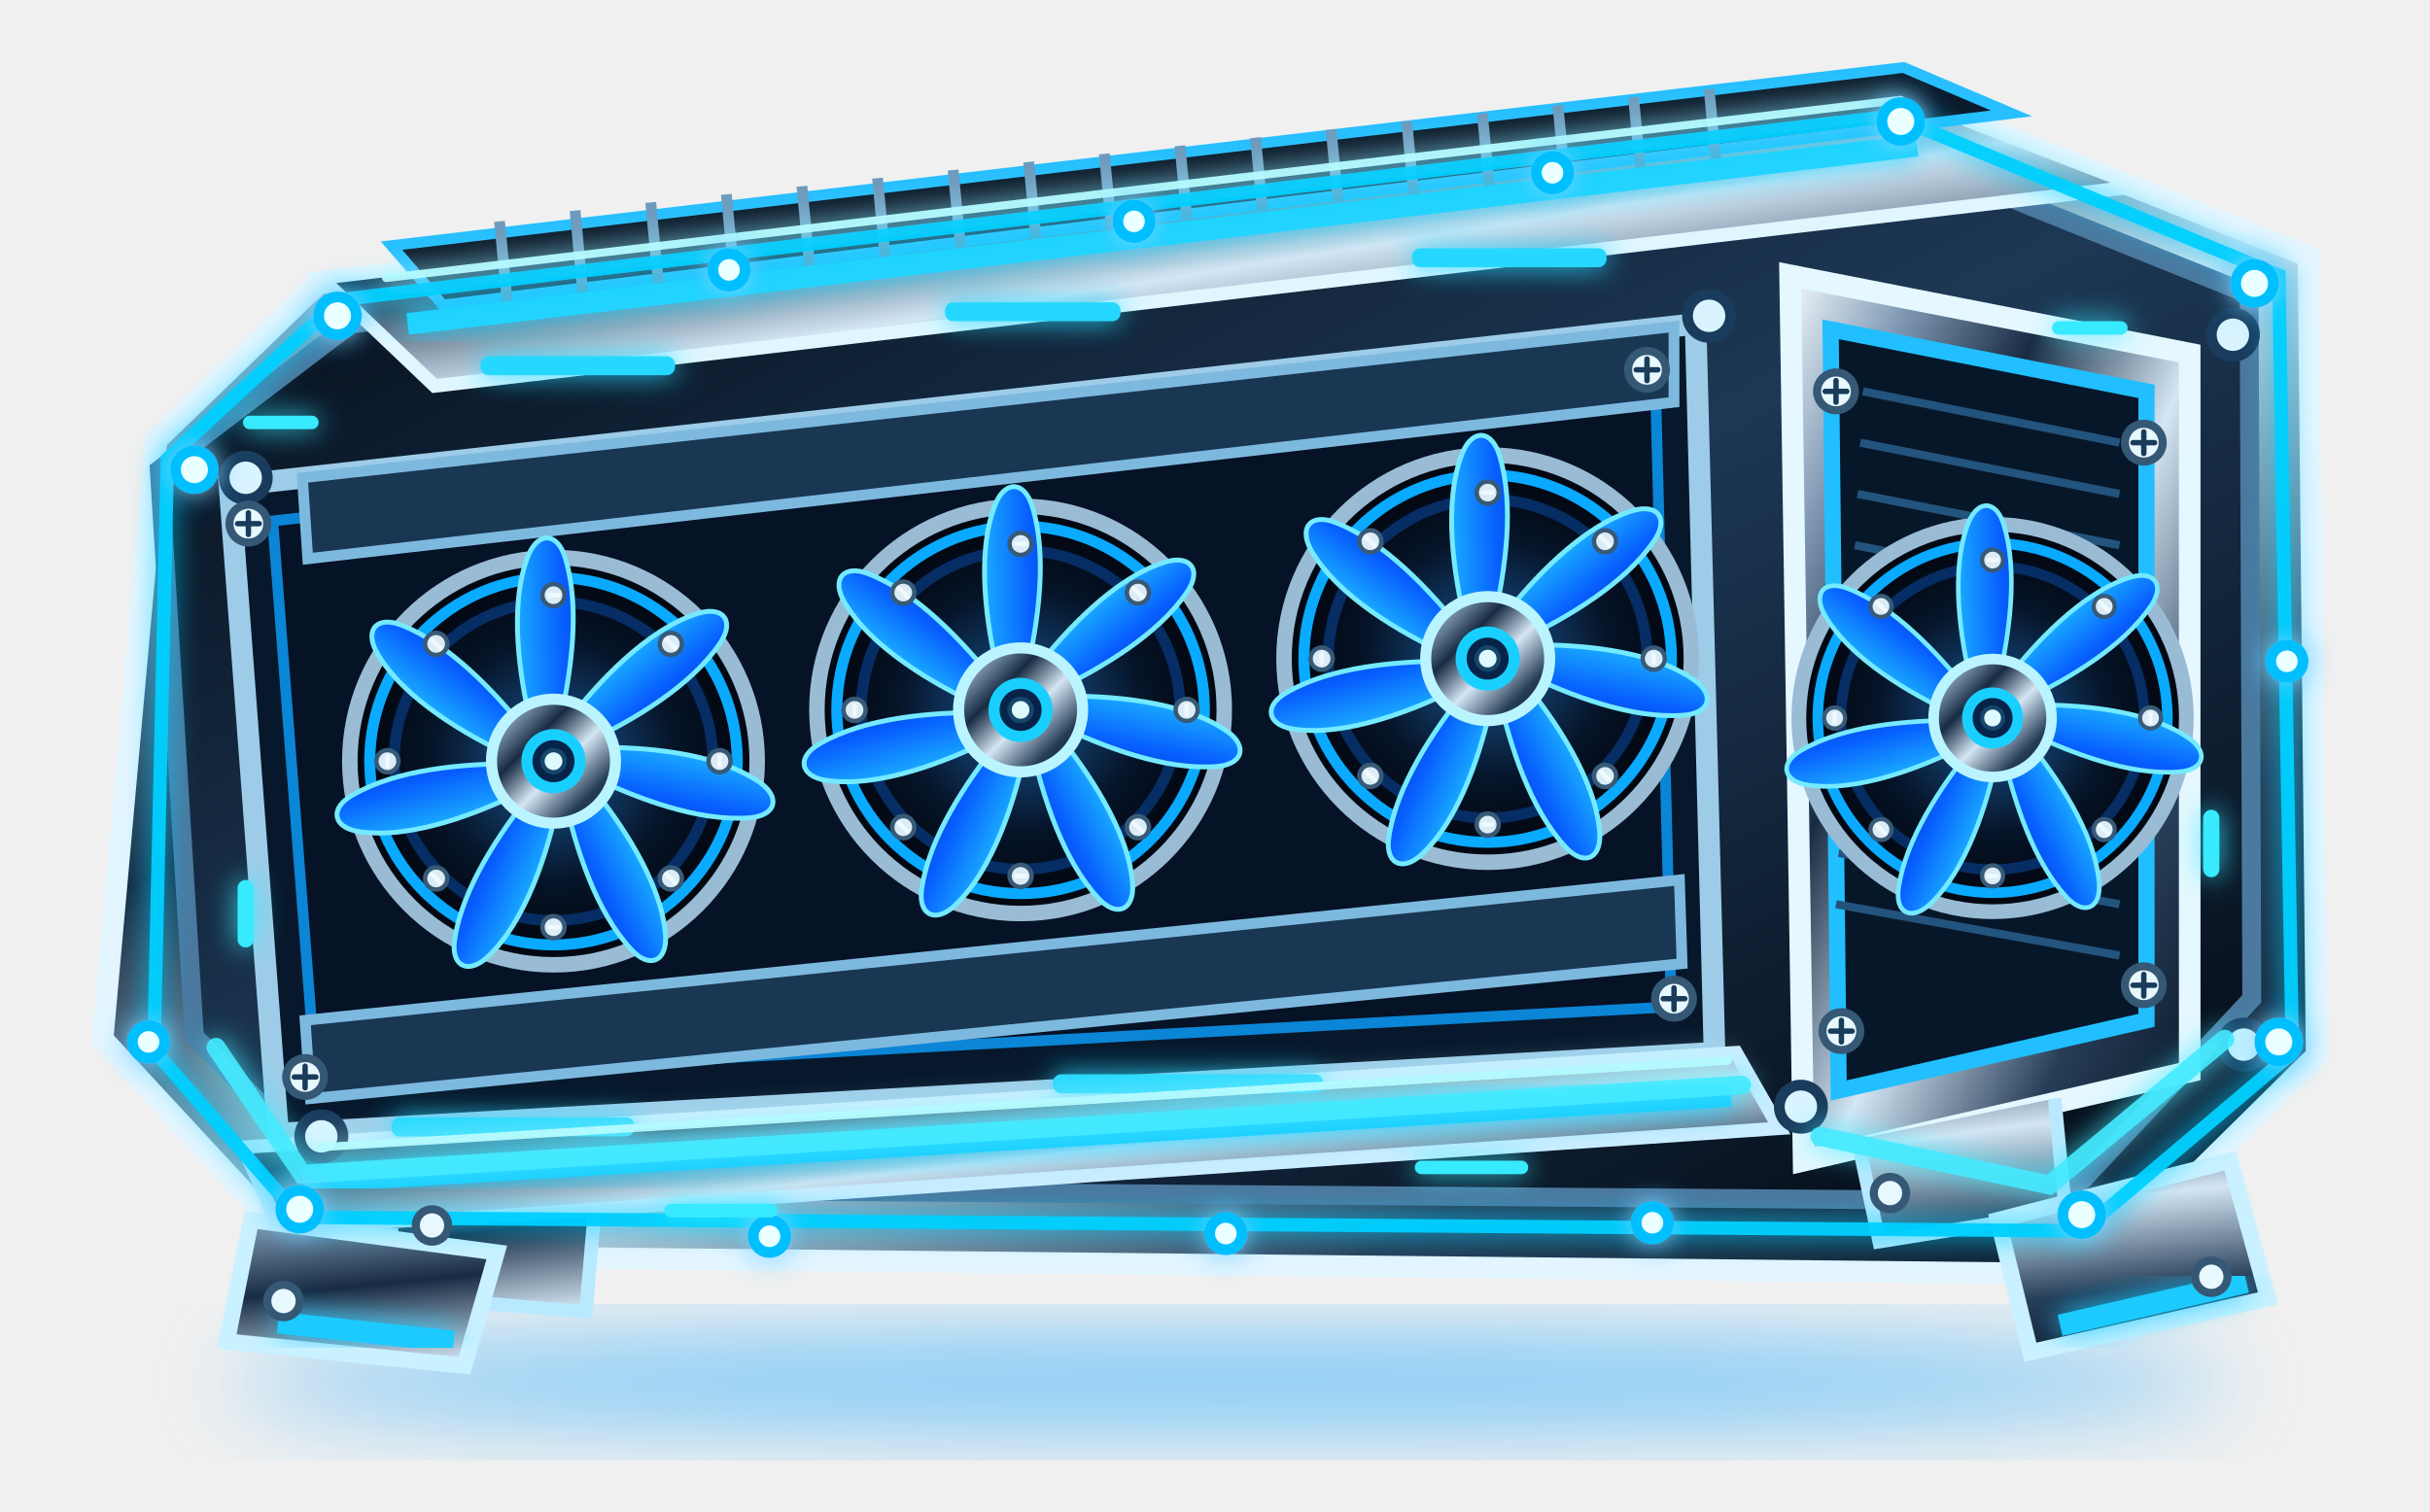
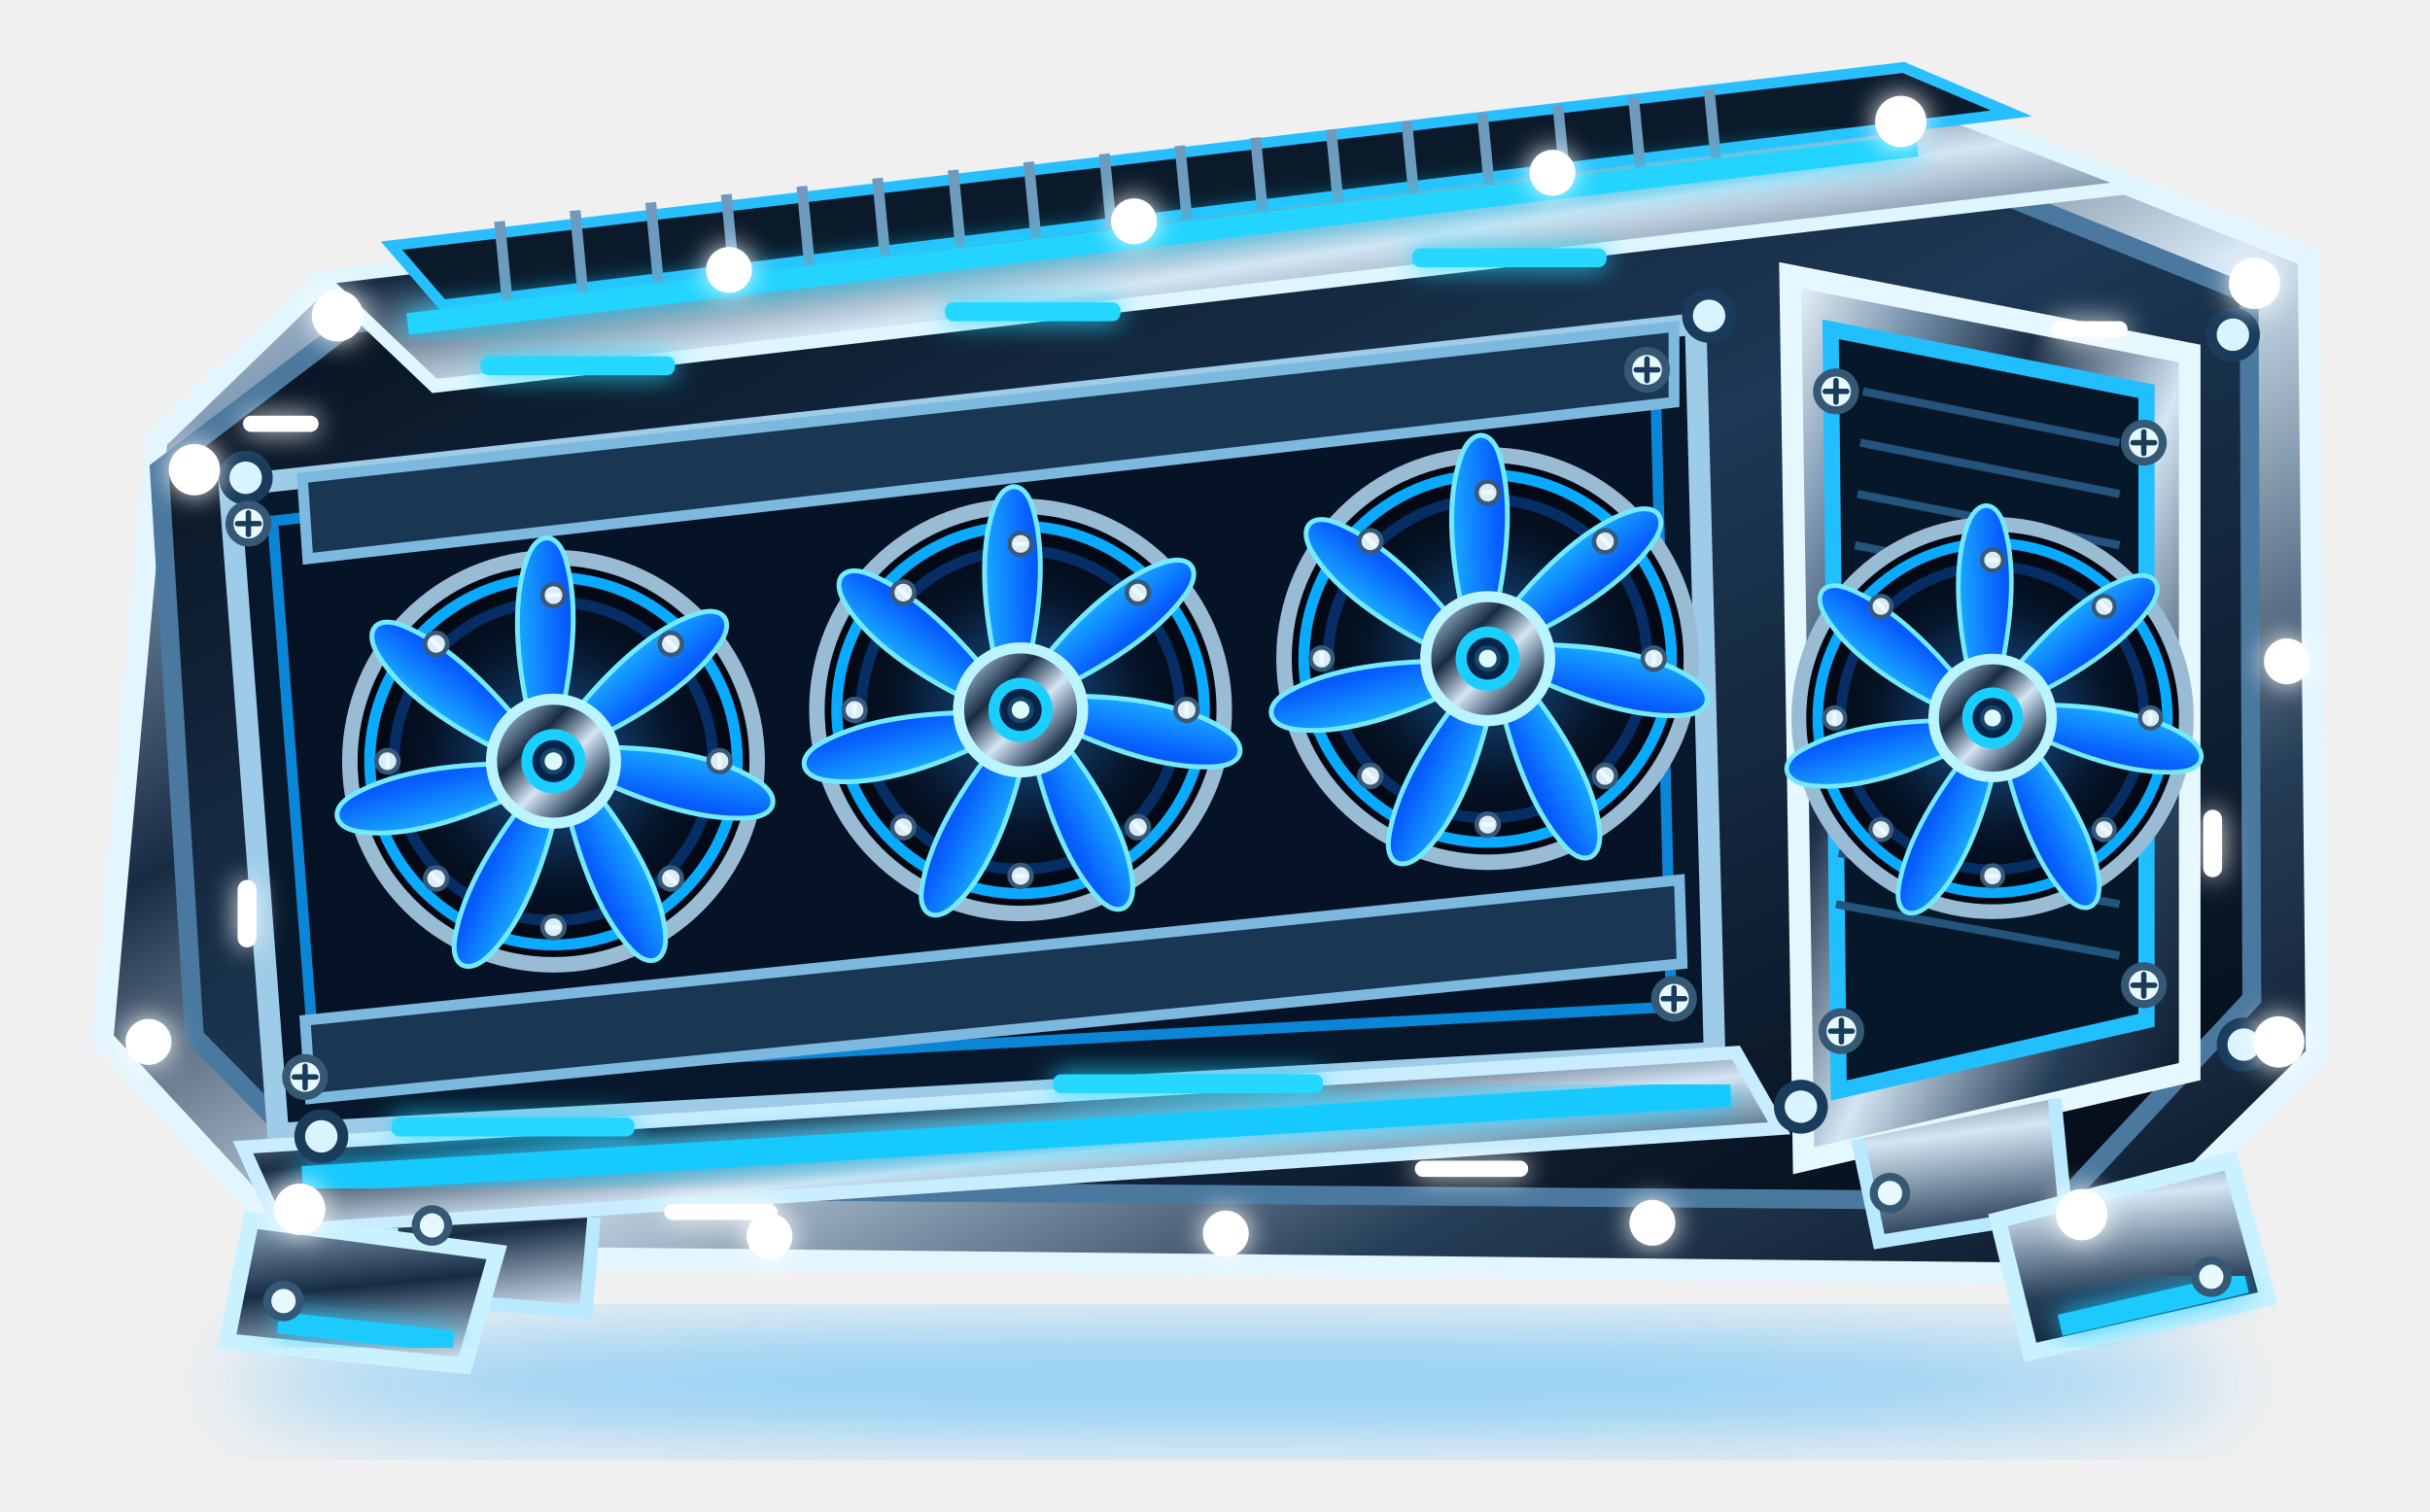
<svg xmlns="http://www.w3.org/2000/svg" viewBox="0 0 900 560">
  <defs>
    <linearGradient id="steel" x1="0" y1="0" x2="1" y2="1">
      <stop stop-color="#f4fbff" />
      <stop offset=".16" stop-color="#829bb5" />
      <stop offset=".34" stop-color="#172b43" />
      <stop offset=".55" stop-color="#d4e6f4" />
      <stop offset=".78" stop-color="#263d57" />
      <stop offset="1" stop-color="#071322" />
    </linearGradient>
    <linearGradient id="dark" x1="0" y1="0" x2="1" y2="1">
      <stop stop-color="#020812" />
      <stop offset=".5" stop-color="#1d3855" />
      <stop offset="1" stop-color="#020812" />
    </linearGradient>
    <linearGradient id="blue" x1="0" y1="0" x2="1" y2="1">
      <stop stop-color="#d7ffff" />
      <stop offset=".25" stop-color="#20caff" />
      <stop offset=".58" stop-color="#075eff" />
      <stop offset="1" stop-color="#031b65" />
    </linearGradient>
    <radialGradient id="fanbg">
      <stop stop-color="#1a5d9e" />
      <stop offset=".65" stop-color="#06152a" />
      <stop offset="1" stop-color="#020711" />
    </radialGradient>
    <filter id="glow">
      <feGaussianBlur stdDeviation="5" result="b" />
      <feMerge>
        <feMergeNode in="b" />
        <feMergeNode in="SourceGraphic" />
      </feMerge>
    </filter>
    <filter id="shadow">
      <feGaussianBlur stdDeviation="16" />
    </filter>
    <g id="fan">
      <circle r="92" fill="#020812" stroke="#9abbd4" stroke-width="7" />
      <circle r="83" fill="url(#fanbg)" stroke="#09aaff" stroke-width="5" />
      <circle r="72" fill="none" stroke="#062d64" stroke-width="5" />
      <g fill="url(#blue)" stroke="#75eaff" stroke-width="2.2" stroke-linejoin="round">
        <path d="M8 -20 C19 -34 42 -60 66 -67 C77 -70 82 -63 75 -53 C62 -34 37 -19 14 -8 Q8 -8 8 -20Z" />
        <path d="M8 -20 C19 -34 42 -60 66 -67 C77 -70 82 -63 75 -53 C62 -34 37 -19 14 -8 Q8 -8 8 -20Z" transform="rotate(51.43)" />
        <path d="M8 -20 C19 -34 42 -60 66 -67 C77 -70 82 -63 75 -53 C62 -34 37 -19 14 -8 Q8 -8 8 -20Z" transform="rotate(102.86)" />
        <path d="M8 -20 C19 -34 42 -60 66 -67 C77 -70 82 -63 75 -53 C62 -34 37 -19 14 -8 Q8 -8 8 -20Z" transform="rotate(154.29)" />
        <path d="M8 -20 C19 -34 42 -60 66 -67 C77 -70 82 -63 75 -53 C62 -34 37 -19 14 -8 Q8 -8 8 -20Z" transform="rotate(205.72)" />
        <path d="M8 -20 C19 -34 42 -60 66 -67 C77 -70 82 -63 75 -53 C62 -34 37 -19 14 -8 Q8 -8 8 -20Z" transform="rotate(257.15)" />
        <path d="M8 -20 C19 -34 42 -60 66 -67 C77 -70 82 -63 75 -53 C62 -34 37 -19 14 -8 Q8 -8 8 -20Z" transform="rotate(308.58)" />
      </g>
      <circle r="28" fill="url(#steel)" stroke="#baf5ff" stroke-width="5" />
      <circle r="12" fill="#062449" stroke="#19cfff" stroke-width="5" />
      <circle r="5" fill="#dffaff" stroke="#17466b" stroke-width="2" />
      <g fill="#dcecf6" stroke="#385a76" stroke-width="2">
        <circle cx="0" cy="-75" r="5" />
        <circle cx="53" cy="-53" r="5" />
        <circle cx="75" cy="0" r="5" />
        <circle cx="53" cy="53" r="5" />
        <circle cx="0" cy="75" r="5" />
        <circle cx="-53" cy="53" r="5" />
        <circle cx="-75" cy="0" r="5" />
        <circle cx="-53" cy="-53" r="5" />
      </g>
      <g stroke="#effaff" stroke-width="2" stroke-linecap="round">
        <path d="M-2 -75 2 -75M51 -55 55 -51M75 -2 75 2M51 51 55 55M-2 75 2 75M-55 51 -51 55M-75 -2 -75 2M-55 -55 -51 -51" />
      </g>
    </g>
  </defs>
  <ellipse cx="455" cy="512" rx="370" ry="24" fill="#009dff" opacity=".4" filter="url(#shadow)" />
  <path d="M38 385 58 163 118 105 704 35 855 95 858 391 776 472 112 465Z" fill="url(#steel)" stroke="#e3f5ff" stroke-width="8" />
  <path d="M59 174 130 120 699 55 833 109 834 370 764 445 127 440 72 384Z" fill="url(#dark)" stroke="#4b789e" stroke-width="7" />
  <path d="M119 103 701 34 792 69 161 143Z" fill="url(#steel)" stroke="#dff6ff" stroke-width="5" />
  <path d="M145 91 705 25 745 42 164 113Z" fill="#0b1a2b" stroke="#27bfff" stroke-width="4" />
  <g stroke="#6e9bbd" stroke-width="4">
    <path d="M185 82 188 113M213 78 216 110M241 75 244 106M269 72 272 103M297 69 300 100M325 66 328 97M353 63 356 94M381 60 384 91M409 57 412 88M437 54 440 85M465 51 468 82M493 48 496 79M521 45 524 76M549 42 552 73M577 39 580 70M605 36 608 67M633 33 636 64" />
  </g>
  <path d="M151 120 710 54" stroke="#21d4ff" stroke-width="8" filter="url(#glow)" />
  <path d="M85 180 628 120 635 390 103 420Z" fill="#07182c" stroke="#9ecce8" stroke-width="8" />
  <path d="M101 193 613 137 619 373 117 400Z" fill="#061225" stroke="#0b85d5" stroke-width="4" />
  <g fill="#193653" stroke="#7db9df" stroke-width="4">
    <path d="M112 177 620 121 620 149 114 207Z" />
    <path d="M113 378 622 326 623 357 115 407Z" />
  </g>
  <g transform="translate(205 282) scale(.82)">
    <use href="#fan" />
  </g>
  <g transform="translate(378 263) scale(.82)">
    <use href="#fan" />
  </g>
  <g transform="translate(551 244) scale(.82)">
    <use href="#fan" />
  </g>
  <path d="M663 102 811 131 811 397 668 430Z" fill="url(#steel)" stroke="#e5f7ff" stroke-width="8" />
  <path d="M678 122 795 145 795 378 681 404Z" fill="#07172a" stroke="#21bfff" stroke-width="6" />
  <g stroke="#23547d" stroke-width="3">
    <path d="M690 145 785 164M689 164 785 183M688 183 785 202M687 202 785 221M686 221 785 240M685 240 785 259M684 259 785 278M683 278 785 297M682 297 785 316M681 316 785 335M680 335 785 354" />
  </g>
  <g transform="translate(738 266) scale(.78)">
    <use href="#fan" />
  </g>
  <path d="M90 425 643 390 659 418 104 456Z" fill="url(#steel)" stroke="#c9edff" stroke-width="5" />
  <path d="M112 437 641 405" stroke="#12caff" stroke-width="10" filter="url(#glow)" />
  <path d="M145 455 145 480 217 486 220 451M688 422 696 460 765 449 761 407" fill="url(#steel)" stroke="#b9e9ff" stroke-width="5" />
  <g fill="#25d8ff" filter="url(#glow)">
    <rect x="178" y="132" width="72" height="7" rx="3" />
    <rect x="350" y="112" width="65" height="7" rx="3" />
    <rect x="523" y="92" width="72" height="7" rx="3" />
    <rect x="145" y="414" width="90" height="7" rx="3" />
    <rect x="390" y="398" width="100" height="7" rx="3" />
  </g>
  <path d="M93 452 84 497 172 506 184 464ZM740 452 752 501 840 481 826 430Z" fill="url(#steel)" stroke="#c9f1ff" stroke-width="6" />
  <path d="M103 490 168 497M763 491 832 475" stroke="#1acaff" stroke-width="8" filter="url(#glow)" />
  <g fill="#d9f4ff" stroke="#193c5d" stroke-width="4">
    <circle cx="91" cy="177" r="8" />
    <circle cx="633" cy="117" r="8" />
    <circle cx="667" cy="410" r="8" />
    <circle cx="119" cy="421" r="8" />
    <circle cx="827" cy="124" r="8" />
    <circle cx="831" cy="387" r="8" />
  </g>
-   <g fill="none" stroke="#00cfff" stroke-linecap="round" filter="url(#glow)">
-     <path d="M62 170 126 111 701 43 844 102 849 390 771 456 111 451 57 389Z" stroke-width="5" opacity=".95" />
-     <path d="M80 388 112 435 645 402M674 421 759 439 824 385" stroke="#42eaff" stroke-width="7" opacity=".9" />
-     <path d="M143 103 704 37M119 425 640 393" stroke="#b4faff" stroke-width="3" opacity=".95" />
+   <style>
+ @keyframes rgbFrame {
+   0%, 29% { stroke:#ff1738; fill:#ff1738; }
+   33%, 62% { stroke:#24ff65; fill:#24ff65; }
+   66%, 95% { stroke:#ffffff; fill:#ffffff; }
+   100% { stroke:#ff1738; fill:#ff1738; }
+ }
+ @keyframes rgbGlow {
+   0%, 29% { opacity:1; filter:url(#glowRed); }
+   33%, 62% { opacity:1; filter:url(#glowGreen); }
+   66%, 95% { opacity:1; filter:url(#glowWhite); }
+   100% { opacity:1; filter:url(#glowRed); }
+ }
+ @keyframes chase {
+   0%, 100% { opacity:1; }
+   50% { opacity:.22; }
+ }
+ .rgb-edge { fill:none; stroke-width:6; stroke-linecap:round; animation:rgbFrame 2.4s infinite, rgbGlow 2.4s infinite; }
+ .rgb-edge-inner { fill:none; stroke-width:4; stroke-linecap:round; animation:rgbFrame 2.4s infinite; animation-delay:.35s; }
+ .rgb-bulb { stroke-width:3; animation:rgbFrame 2.4s infinite, rgbGlow 2.4s infinite; }
+ .rgb-bulb:nth-of-type(2n) { animation-delay:.25s; }
+ .rgb-bulb:nth-of-type(3n) { animation-delay:.5s; }
+ .rgb-strip { animation:rgbFrame 2.4s infinite, chase 1.2s infinite; }
+ @media (prefers-reduced-motion: reduce) { .rgb-edge,.rgb-edge-inner,.rgb-bulb,.rgb-strip { animation:none; } }
+ </style>
+   <defs>
+     <filter id="glowRed" x="-80%" y="-80%" width="260%" height="260%">
+       <feGaussianBlur stdDeviation="10" result="b" />
+       <feGaussianBlur stdDeviation="4" in="SourceGraphic" result="s" />
+       <feMerge>
+         <feMergeNode in="b" />
+         <feMergeNode in="b" />
+         <feMergeNode in="s" />
+         <feMergeNode in="SourceGraphic" />
+       </feMerge>
+     </filter>
+     <filter id="glowGreen" x="-80%" y="-80%" width="260%" height="260%">
+       <feGaussianBlur stdDeviation="10" result="b" />
+       <feGaussianBlur stdDeviation="4" in="SourceGraphic" result="s" />
+       <feMerge>
+         <feMergeNode in="b" />
+         <feMergeNode in="b" />
+         <feMergeNode in="s" />
+         <feMergeNode in="SourceGraphic" />
+       </feMerge>
+     </filter>
+     <filter id="glowWhite" x="-80%" y="-80%" width="260%" height="260%">
+       <feGaussianBlur stdDeviation="10" result="b" />
+       <feGaussianBlur stdDeviation="4" in="SourceGraphic" result="s" />
+       <feMerge>
+         <feMergeNode in="b" />
+         <feMergeNode in="b" />
+         <feMergeNode in="s" />
+         <feMergeNode in="SourceGraphic" />
+       </feMerge>
+     </filter>
+   </defs>
+   <g>
+     <path class="rgb-edge" d="M62 170 126 111 701 43 844 102 849 390 771 456 111 451 57 389Z" />
+     <path class="rgb-edge-inner" d="M80 388 112 435 645 402M674 421 759 439 824 385M143 103 704 37M119 425 640 393" />
  </g>
  <g filter="url(#glow)">
-     <g fill="#eaffff" stroke="#00bfff" stroke-width="4">
-       <circle cx="72" cy="174" r="7" />
-       <circle cx="125" cy="117" r="7" />
-       <circle cx="270" cy="100" r="6" />
-       <circle cx="420" cy="82" r="6" />
-       <circle cx="575" cy="64" r="6" />
-       <circle cx="704" cy="45" r="7" />
-       <circle cx="835" cy="105" r="7" />
-       <circle cx="847" cy="245" r="6" />
-       <circle cx="844" cy="386" r="7" />
-       <circle cx="771" cy="450" r="7" />
-       <circle cx="612" cy="453" r="6" />
-       <circle cx="454" cy="457" r="6" />
-       <circle cx="285" cy="458" r="6" />
-       <circle cx="111" cy="448" r="7" />
-       <circle cx="55" cy="386" r="6" />
+     <g fill="#ffffff" stroke="#ffffff" class="rgb-bulb">
+       <circle cx="72" cy="174" r="8" />
+       <circle cx="125" cy="117" r="8" />
+       <circle cx="270" cy="100" r="7" />
+       <circle cx="420" cy="82" r="7" />
+       <circle cx="575" cy="64" r="7" />
+       <circle cx="704" cy="45" r="8" />
+       <circle cx="835" cy="105" r="8" />
+       <circle cx="847" cy="245" r="7" />
+       <circle cx="844" cy="386" r="8" />
+       <circle cx="771" cy="450" r="8" />
+       <circle cx="612" cy="453" r="7" />
+       <circle cx="454" cy="457" r="7" />
+       <circle cx="285" cy="458" r="7" />
+       <circle cx="111" cy="448" r="8" />
+       <circle cx="55" cy="386" r="7" />
    </g>
-     <g fill="#38eaff">
-       <rect x="90" y="154" width="28" height="5" rx="2.5" />
-       <rect x="760" y="119" width="28" height="5" rx="2.5" />
-       <rect x="816" y="300" width="6" height="25" rx="3" />
-       <rect x="88" y="326" width="6" height="25" rx="3" />
-       <rect x="246" y="446" width="42" height="5" rx="2.5" />
-       <rect x="524" y="430" width="42" height="5" rx="2.5" />
+     <g fill="#ffffff" class="rgb-strip">
+       <rect x="90" y="154" width="28" height="6" rx="3" />
+       <rect x="760" y="119" width="28" height="6" rx="3" />
+       <rect x="816" y="300" width="7" height="25" rx="3.5" />
+       <rect x="88" y="326" width="7" height="25" rx="3.5" />
+       <rect x="246" y="446" width="42" height="6" rx="3" />
+       <rect x="524" y="430" width="42" height="6" rx="3" />
    </g>
  </g>
  <g fill="#e8f8ff" stroke="#355875" stroke-width="3">
    <circle cx="92" cy="194" r="7" />
    <circle cx="610" cy="137" r="7" />
    <circle cx="113" cy="399" r="7" />
    <circle cx="620" cy="370" r="7" />
    <circle cx="680" cy="145" r="7" />
    <circle cx="794" cy="164" r="7" />
    <circle cx="682" cy="382" r="7" />
    <circle cx="794" cy="365" r="7" />
    <circle cx="160" cy="454" r="6" />
    <circle cx="700" cy="442" r="6" />
    <circle cx="105" cy="482" r="6" />
    <circle cx="819" cy="473" r="6" />
  </g>
  <g stroke="#183c5a" stroke-width="2" stroke-linecap="round">
    <path d="M88 194 96 194M92 190 92 198M606 137 614 137M610 133 610 141M109 399 117 399M113 395 113 403M616 370 624 370M620 366 620 374M676 145 684 145M680 141 680 149M790 164 798 164M794 160 794 168M678 382 686 382M682 378 682 386M790 365 798 365M794 361 794 369" />
  </g>
</svg>
